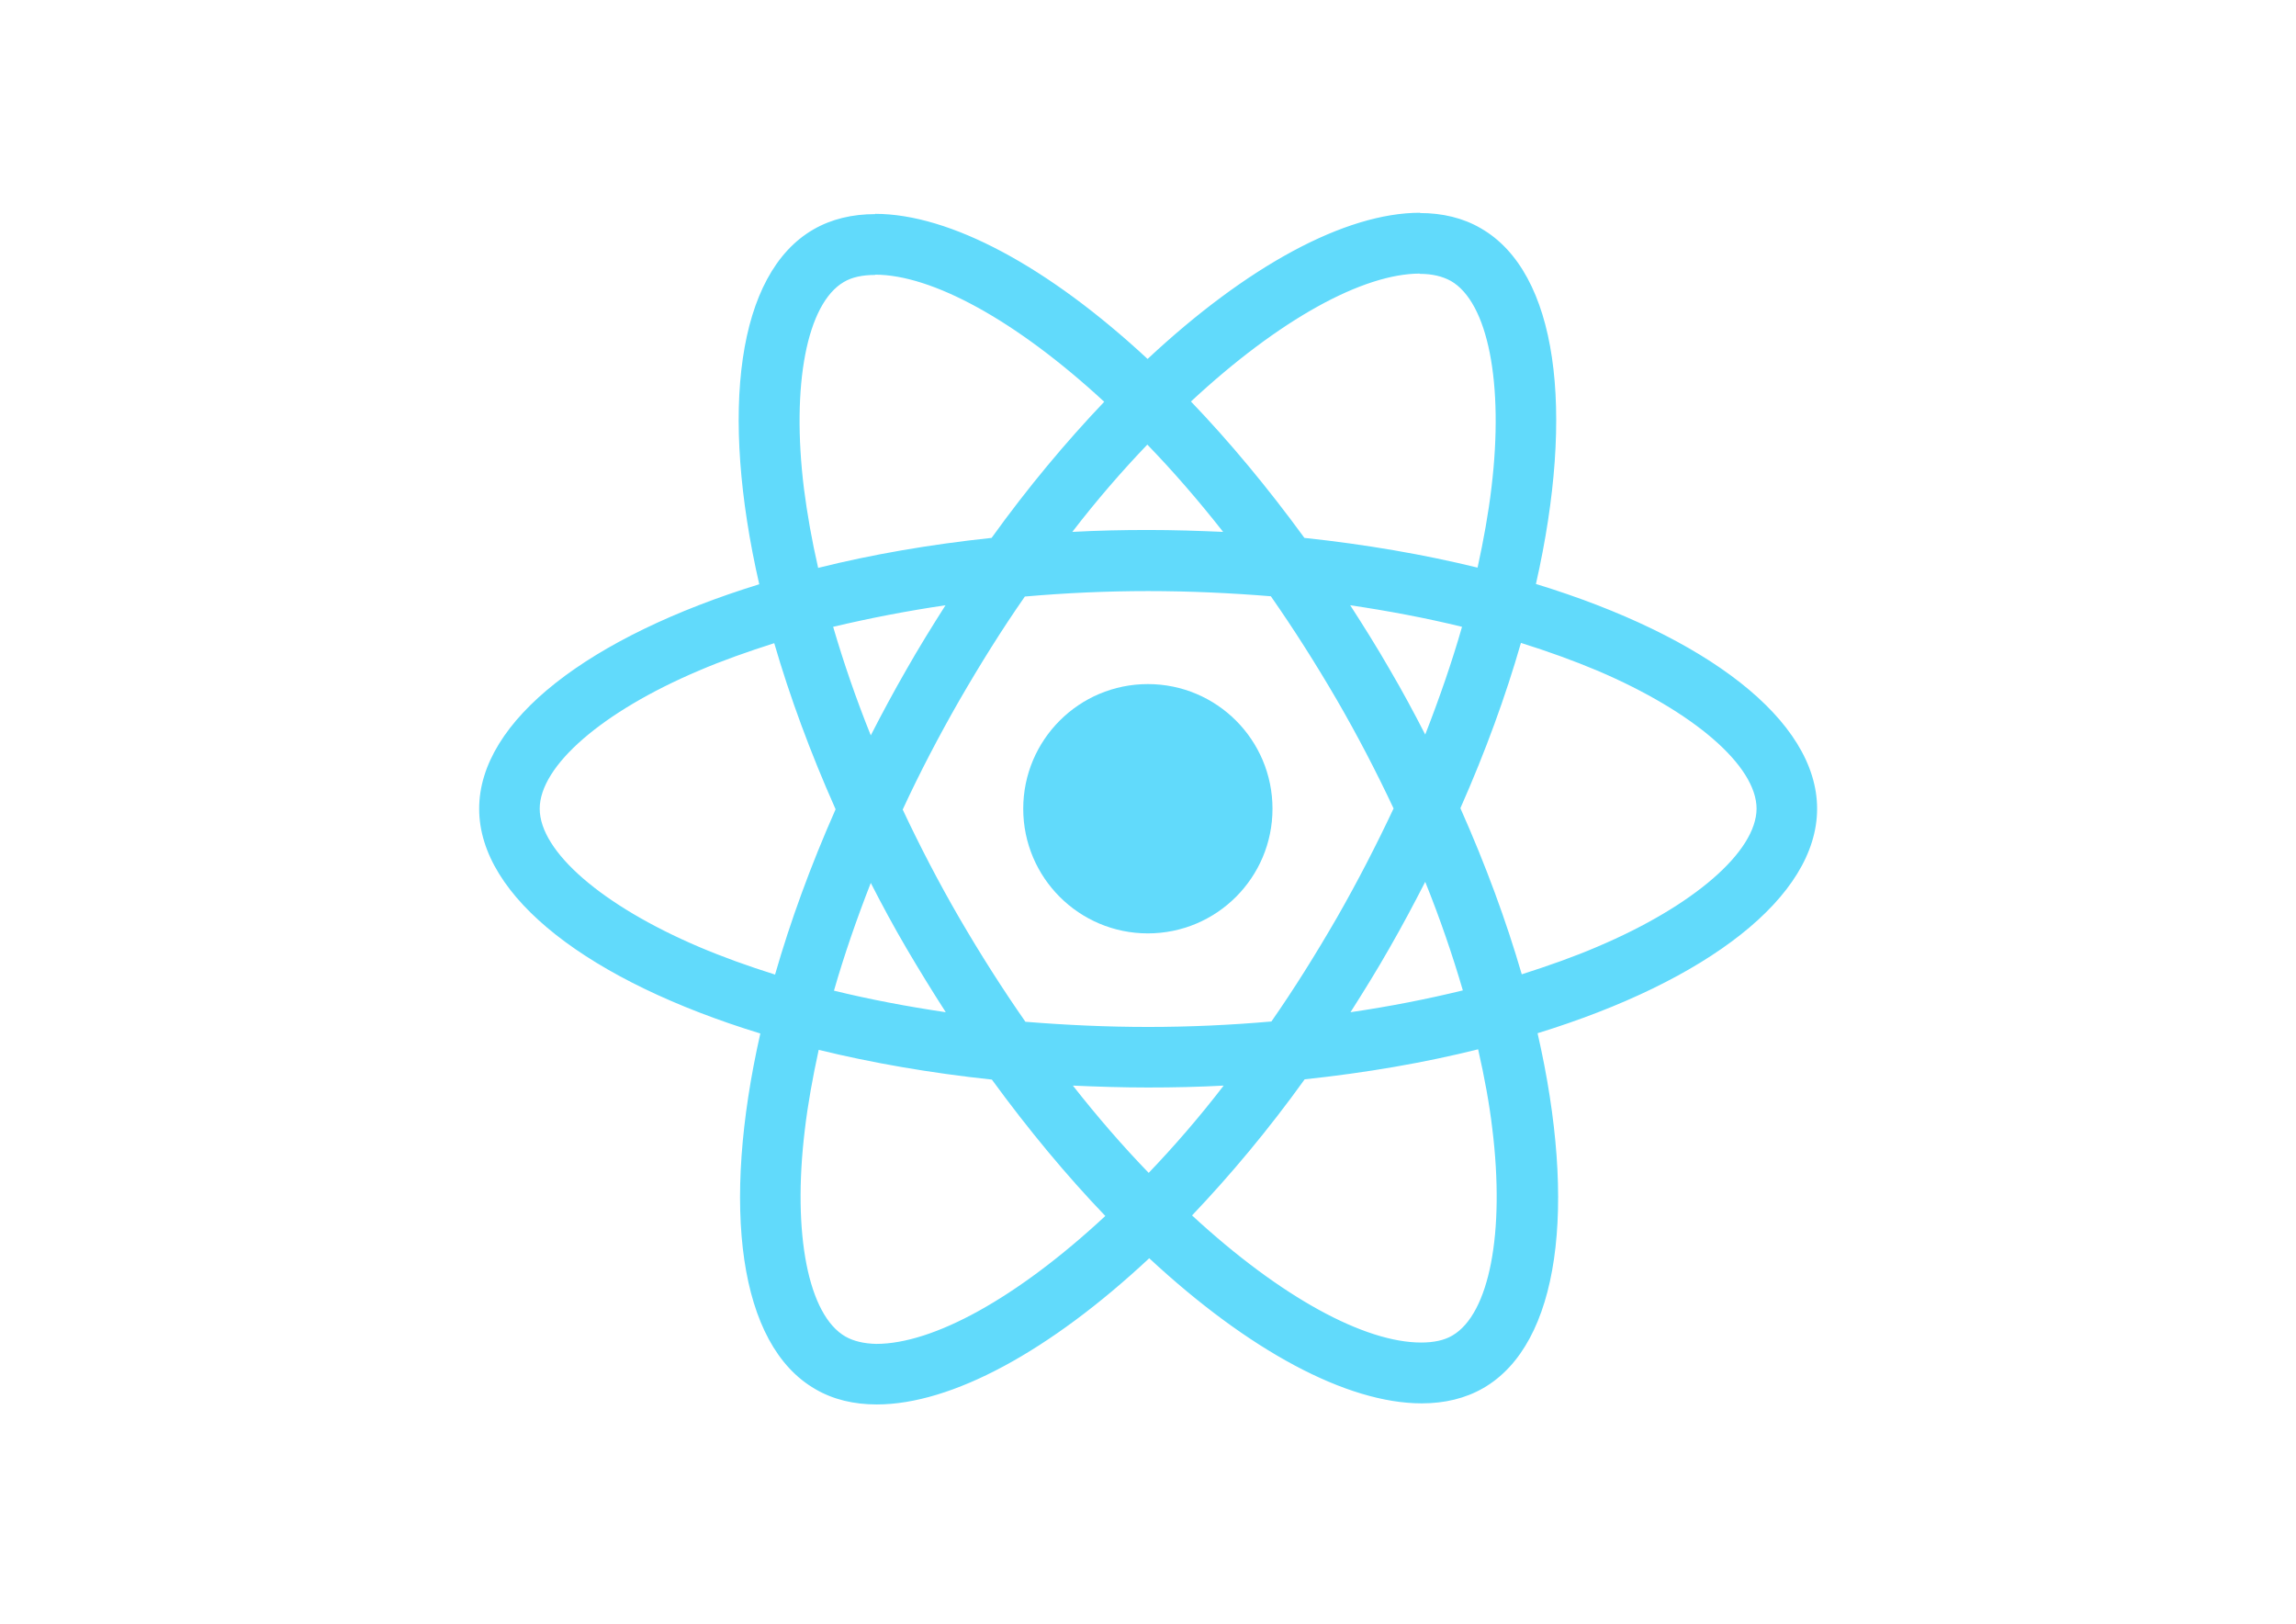
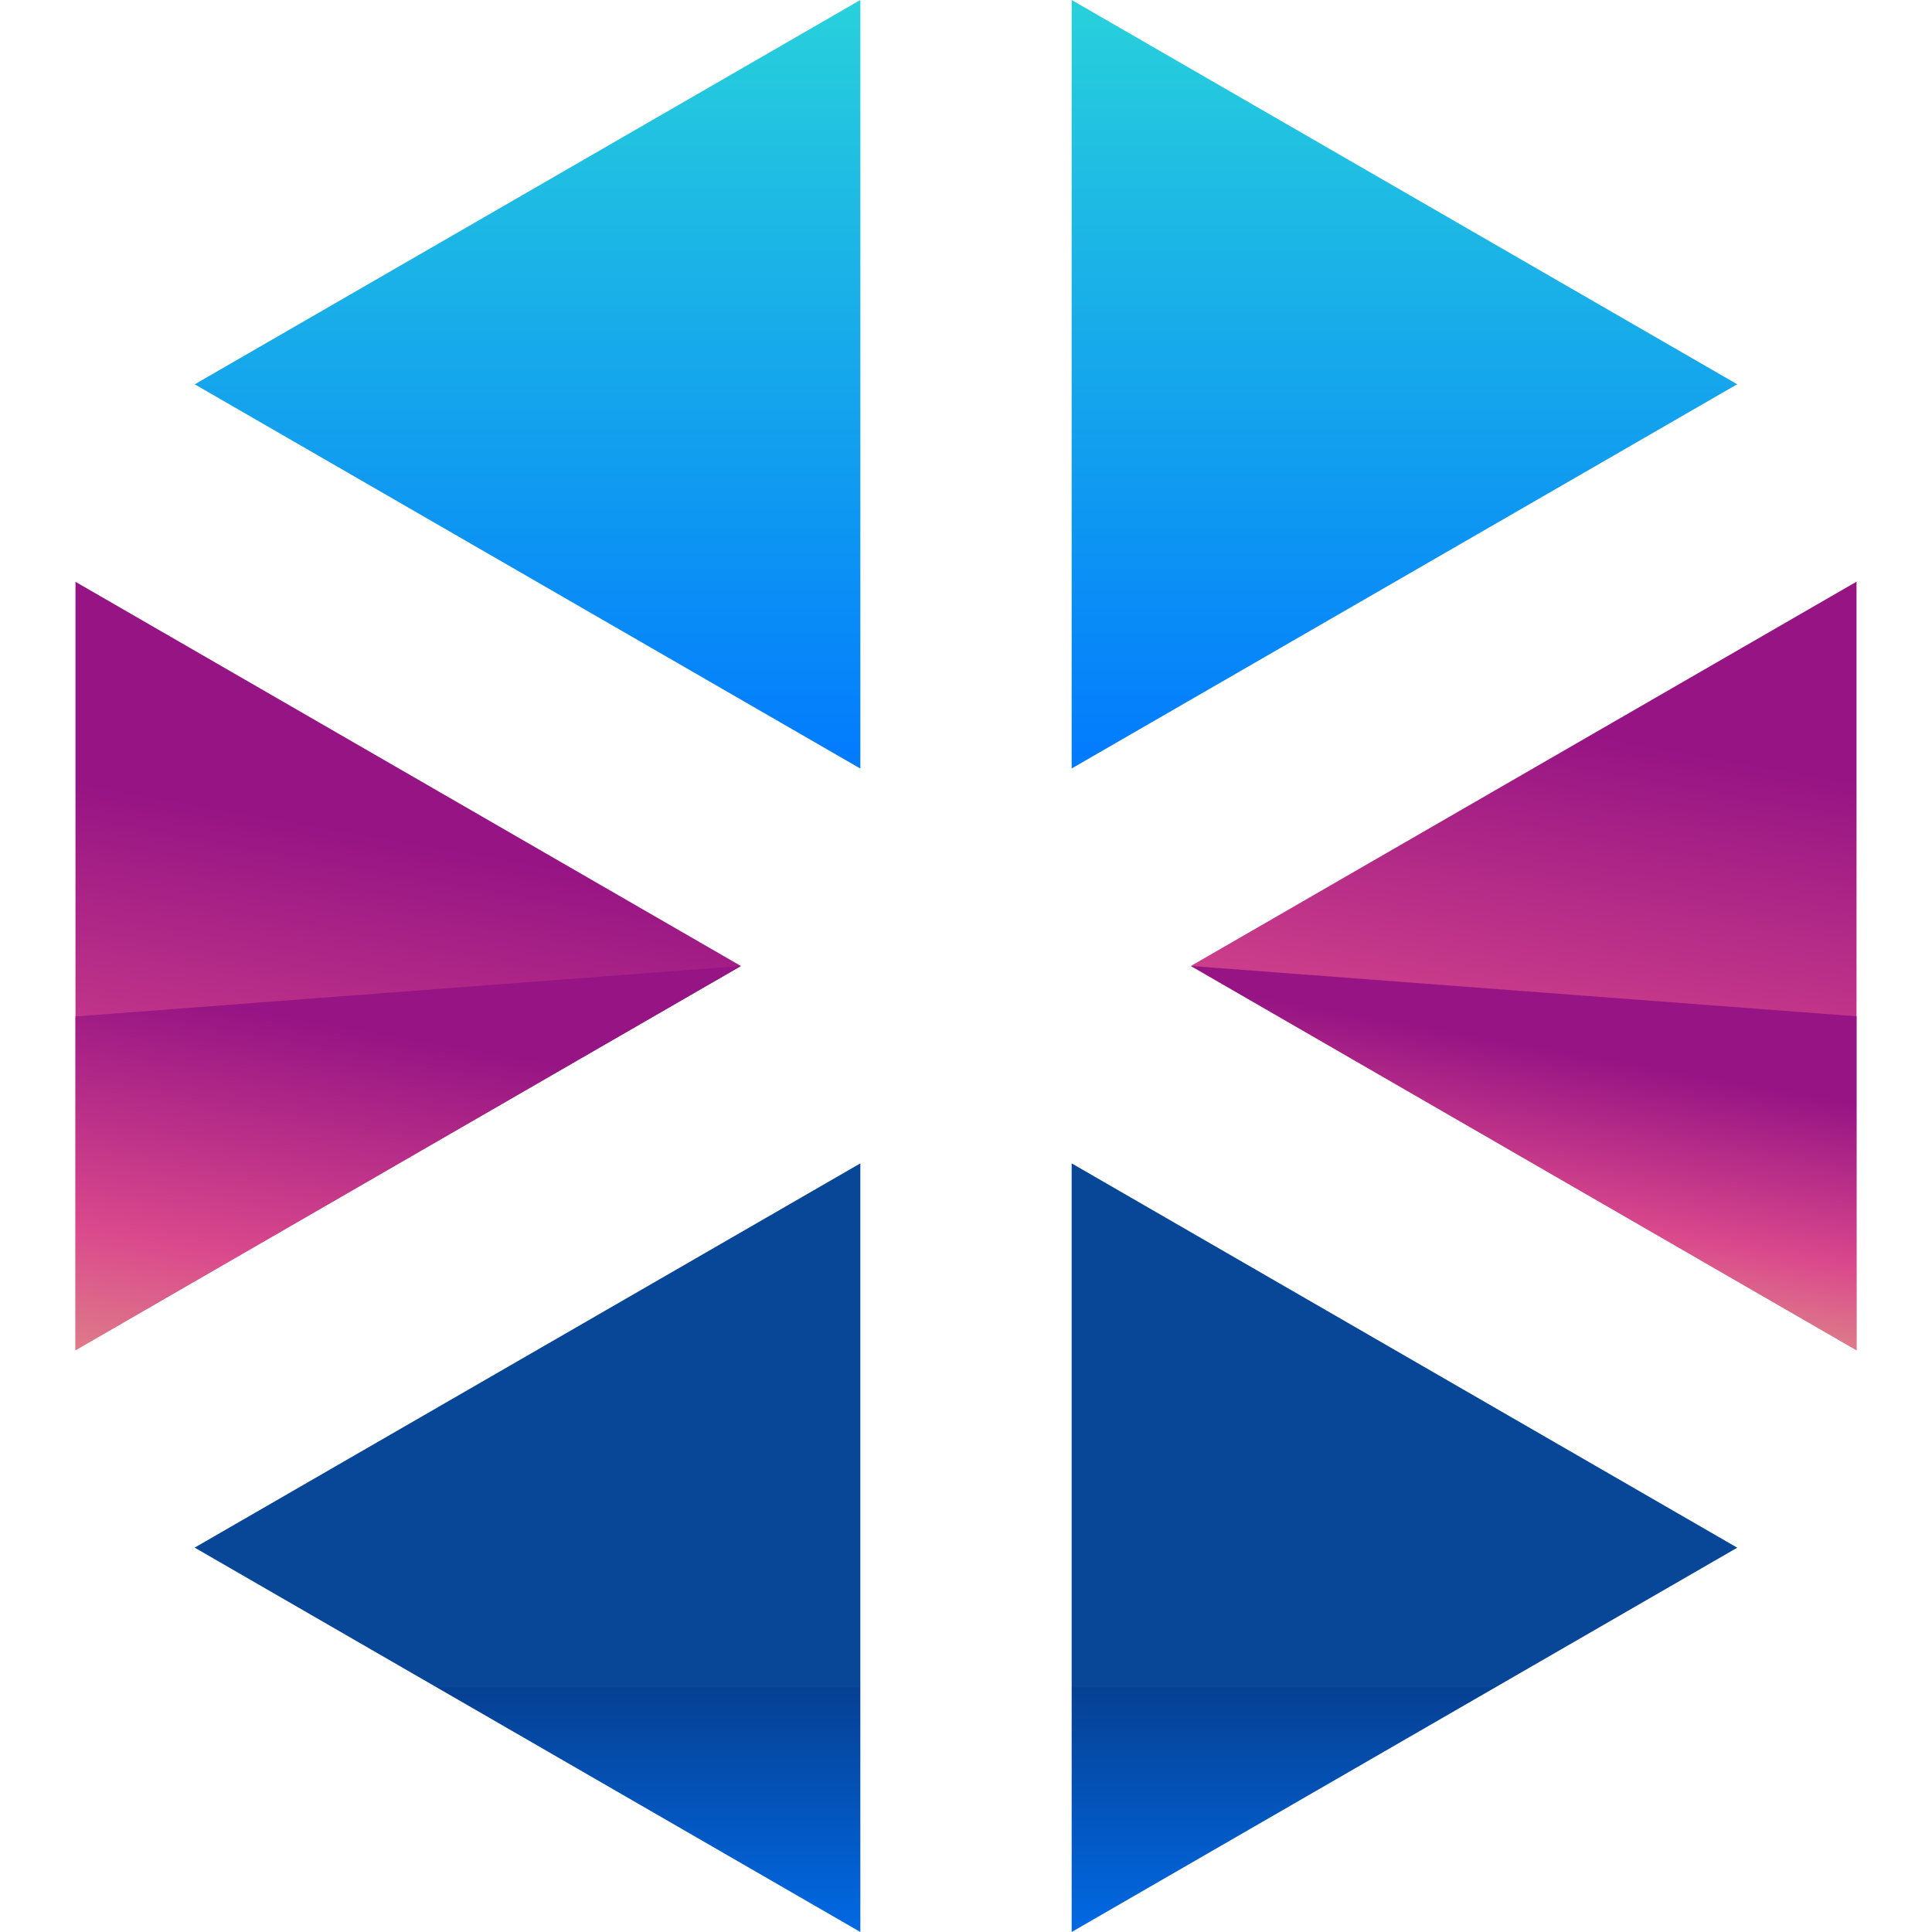
- <svg xmlns="http://www.w3.org/2000/svg" viewBox="0 0 841.9 595.3">
-   <g fill="#61DAFB">
-     <path d="M666.3 296.5c0-32.5-40.7-63.3-103.1-82.4 14.4-63.6 8-114.2-20.2-130.4-6.5-3.8-14.1-5.6-22.4-5.6v22.3c4.6 0 8.3.9 11.4 2.6 13.6 7.8 19.5 37.5 14.9 75.7-1.1 9.4-2.9 19.3-5.1 29.4-19.6-4.8-41-8.5-63.5-10.9-13.5-18.5-27.5-35.3-41.6-50 32.6-30.3 63.2-46.9 84-46.9V78c-27.5 0-63.5 19.6-99.9 53.6-36.4-33.8-72.4-53.2-99.9-53.2v22.3c20.7 0 51.4 16.5 84 46.6-14 14.7-28 31.4-41.3 49.9-22.6 2.4-44 6.1-63.6 11-2.3-10-4-19.7-5.2-29-4.7-38.2 1.1-67.9 14.6-75.8 3-1.8 6.9-2.6 11.5-2.6V78.5c-8.4 0-16 1.8-22.6 5.6-28.1 16.2-34.4 66.7-19.9 130.1-62.2 19.2-102.7 49.9-102.7 82.3 0 32.5 40.7 63.3 103.1 82.4-14.4 63.6-8 114.2 20.2 130.4 6.5 3.8 14.1 5.6 22.5 5.6 27.5 0 63.5-19.6 99.9-53.6 36.4 33.8 72.4 53.2 99.9 53.2 8.4 0 16-1.8 22.6-5.6 28.1-16.2 34.4-66.7 19.9-130.1 62-19.1 102.5-49.9 102.5-82.3zm-130.2-66.7c-3.7 12.9-8.3 26.2-13.5 39.5-4.1-8-8.4-16-13.1-24-4.6-8-9.5-15.8-14.4-23.4 14.2 2.1 27.9 4.7 41 7.9zm-45.8 106.5c-7.8 13.5-15.8 26.3-24.1 38.2-14.9 1.3-30 2-45.2 2-15.1 0-30.2-.7-45-1.9-8.3-11.9-16.4-24.6-24.2-38-7.6-13.1-14.5-26.4-20.8-39.8 6.2-13.4 13.2-26.8 20.7-39.9 7.8-13.5 15.8-26.3 24.1-38.2 14.9-1.3 30-2 45.2-2 15.1 0 30.2.7 45 1.9 8.3 11.9 16.4 24.6 24.2 38 7.6 13.1 14.5 26.4 20.8 39.8-6.3 13.4-13.2 26.8-20.7 39.9zm32.3-13c5.4 13.4 10 26.8 13.8 39.8-13.1 3.2-26.9 5.9-41.2 8 4.9-7.7 9.8-15.6 14.4-23.7 4.6-8 8.9-16.1 13-24.1zM421.2 430c-9.3-9.6-18.6-20.3-27.8-32 9 .4 18.2.7 27.5.7 9.4 0 18.7-.2 27.8-.7-9 11.7-18.3 22.4-27.5 32zm-74.4-58.9c-14.2-2.1-27.9-4.7-41-7.9 3.7-12.9 8.3-26.2 13.5-39.5 4.1 8 8.4 16 13.1 24 4.7 8 9.5 15.8 14.4 23.4zM420.7 163c9.3 9.6 18.6 20.3 27.8 32-9-.4-18.2-.7-27.5-.7-9.4 0-18.7.2-27.8.7 9-11.7 18.3-22.4 27.5-32zm-74 58.9c-4.9 7.7-9.8 15.6-14.4 23.7-4.6 8-8.9 16-13 24-5.4-13.4-10-26.8-13.8-39.8 13.1-3.1 26.9-5.8 41.2-7.9zm-90.5 125.2c-35.4-15.1-58.3-34.9-58.3-50.6 0-15.7 22.9-35.6 58.3-50.6 8.6-3.7 18-7 27.7-10.1 5.7 19.6 13.2 40 22.5 60.9-9.2 20.8-16.6 41.1-22.2 60.6-9.9-3.1-19.3-6.5-28-10.2zM310 490c-13.6-7.8-19.5-37.5-14.9-75.7 1.1-9.4 2.9-19.3 5.1-29.4 19.6 4.8 41 8.5 63.5 10.9 13.5 18.5 27.5 35.3 41.6 50-32.6 30.3-63.2 46.9-84 46.9-4.5-.1-8.3-1-11.3-2.7zm237.2-76.2c4.7 38.2-1.1 67.9-14.6 75.8-3 1.8-6.9 2.6-11.5 2.6-20.7 0-51.4-16.5-84-46.6 14-14.7 28-31.4 41.3-49.9 22.6-2.4 44-6.1 63.6-11 2.3 10.1 4.1 19.8 5.2 29.1zm38.5-66.7c-8.6 3.7-18 7-27.7 10.1-5.7-19.6-13.2-40-22.5-60.9 9.2-20.8 16.6-41.1 22.2-60.6 9.9 3.1 19.3 6.5 28.1 10.2 35.4 15.1 58.3 34.9 58.3 50.6-.1 15.7-23 35.6-58.4 50.6zM320.8 78.4z" />
-     <circle cx="420.9" cy="296.5" r="45.7" />
-     <path d="M520.5 78.1z" />
+ <svg xmlns="http://www.w3.org/2000/svg" height="800px" width="800px" version="1.1" id="Layer_1" viewBox="0 0 504.123 504.123" xml:space="preserve">
+   <linearGradient id="SVGID_1_" gradientUnits="userSpaceOnUse" x1="-28.742" y1="631.582" x2="-28.742" y2="579.305" gradientTransform="matrix(7.8769 0 0 -7.8769 364.0537 4969.669)">
+     <stop offset="0" style="stop-color:#29D3DA" />
+     <stop offset="0.519" style="stop-color:#0077FF" />
+     <stop offset="0.999" style="stop-color:#064093" />
+     <stop offset="1" style="stop-color:#084698" />
+   </linearGradient>
+   <polygon style="fill:url(#SVGID_1_);" points="224.492,0 50.814,100.281 224.492,200.546 " />
+   <linearGradient id="SVGID_2_" gradientUnits="userSpaceOnUse" x1="-37.58" y1="577.78" x2="-33.071" y2="603.165" gradientTransform="matrix(7.8769 0 0 -7.8769 364.0537 4969.669)">
+     <stop offset="0.012" style="stop-color:#E0B386" />
+     <stop offset="0.519" style="stop-color:#DA498C" />
+     <stop offset="1" style="stop-color:#961484" />
+   </linearGradient>
+   <polygon style="fill:url(#SVGID_2_);" points="193.331,252.062 19.692,151.812 19.692,352.319 " />
+   <linearGradient id="SVGID_3_" gradientUnits="userSpaceOnUse" x1="0.305" y1="631.582" x2="0.305" y2="579.305" gradientTransform="matrix(7.8769 0 0 -7.8769 364.0537 4969.669)">
+     <stop offset="0" style="stop-color:#29D3DA" />
+     <stop offset="0.519" style="stop-color:#0077FF" />
+     <stop offset="0.999" style="stop-color:#064093" />
+     <stop offset="1" style="stop-color:#084698" />
+   </linearGradient>
+   <polygon style="fill:url(#SVGID_3_);" points="279.631,0 279.631,200.523 453.285,100.265 " />
+   <g>
+     <linearGradient id="SVGID_4_" gradientUnits="userSpaceOnUse" x1="0.307" y1="552.585" x2="0.307" y2="575.035" gradientTransform="matrix(7.8769 0 0 -7.8769 364.0537 4969.669)">
+       <stop offset="0" style="stop-color:#29D3DA" />
+       <stop offset="0.519" style="stop-color:#0077FF" />
+       <stop offset="0.999" style="stop-color:#064093" />
+       <stop offset="1" style="stop-color:#084698" />
+     </linearGradient>
+     <polygon style="fill:url(#SVGID_4_);" points="279.631,303.561 279.631,504.123 453.309,403.842  " />
+     <linearGradient id="SVGID_5_" gradientUnits="userSpaceOnUse" x1="-28.744" y1="552.585" x2="-28.744" y2="575.035" gradientTransform="matrix(7.8769 0 0 -7.8769 364.0537 4969.669)">
+       <stop offset="0" style="stop-color:#29D3DA" />
+       <stop offset="0.519" style="stop-color:#0077FF" />
+       <stop offset="0.999" style="stop-color:#064093" />
+       <stop offset="1" style="stop-color:#084698" />
+     </linearGradient>
+     <polygon style="fill:url(#SVGID_5_);" points="224.492,303.561 50.79,403.826 224.492,504.123  " />
  </g>
+   <linearGradient id="SVGID_6_" gradientUnits="userSpaceOnUse" x1="2.236" y1="581.185" x2="6.75" y2="606.571" gradientTransform="matrix(7.8769 0 0 -7.8769 364.0537 4969.669)">
+     <stop offset="0.012" style="stop-color:#E0B386" />
+     <stop offset="0.519" style="stop-color:#DA498C" />
+     <stop offset="1" style="stop-color:#961484" />
+   </linearGradient>
+   <polygon style="fill:url(#SVGID_6_);" points="310.745,252.054 484.431,352.327 484.431,151.78 " />
+   <linearGradient id="SVGID_7_" gradientUnits="userSpaceOnUse" x1="-35.905" y1="580.015" x2="-32.957" y2="596.611" gradientTransform="matrix(7.8769 0 0 -7.8769 364.0537 4969.669)">
+     <stop offset="0.012" style="stop-color:#E0B386" />
+     <stop offset="0.519" style="stop-color:#DA498C" />
+     <stop offset="1" style="stop-color:#961484" />
+   </linearGradient>
+   <polygon style="fill:url(#SVGID_7_);" points="193.331,252.062 19.692,265.224 19.692,352.319 " />
+   <linearGradient id="SVGID_8_" gradientUnits="userSpaceOnUse" x1="2.951" y1="585.195" x2="4.91" y2="596.225" gradientTransform="matrix(7.8769 0 0 -7.8769 364.0537 4969.669)">
+     <stop offset="0.012" style="stop-color:#E0B386" />
+     <stop offset="0.519" style="stop-color:#DA498C" />
+     <stop offset="1" style="stop-color:#961484" />
+   </linearGradient>
+   <polygon style="fill:url(#SVGID_8_);" points="310.745,252.054 484.431,352.327 484.431,265.185 " />
</svg>
